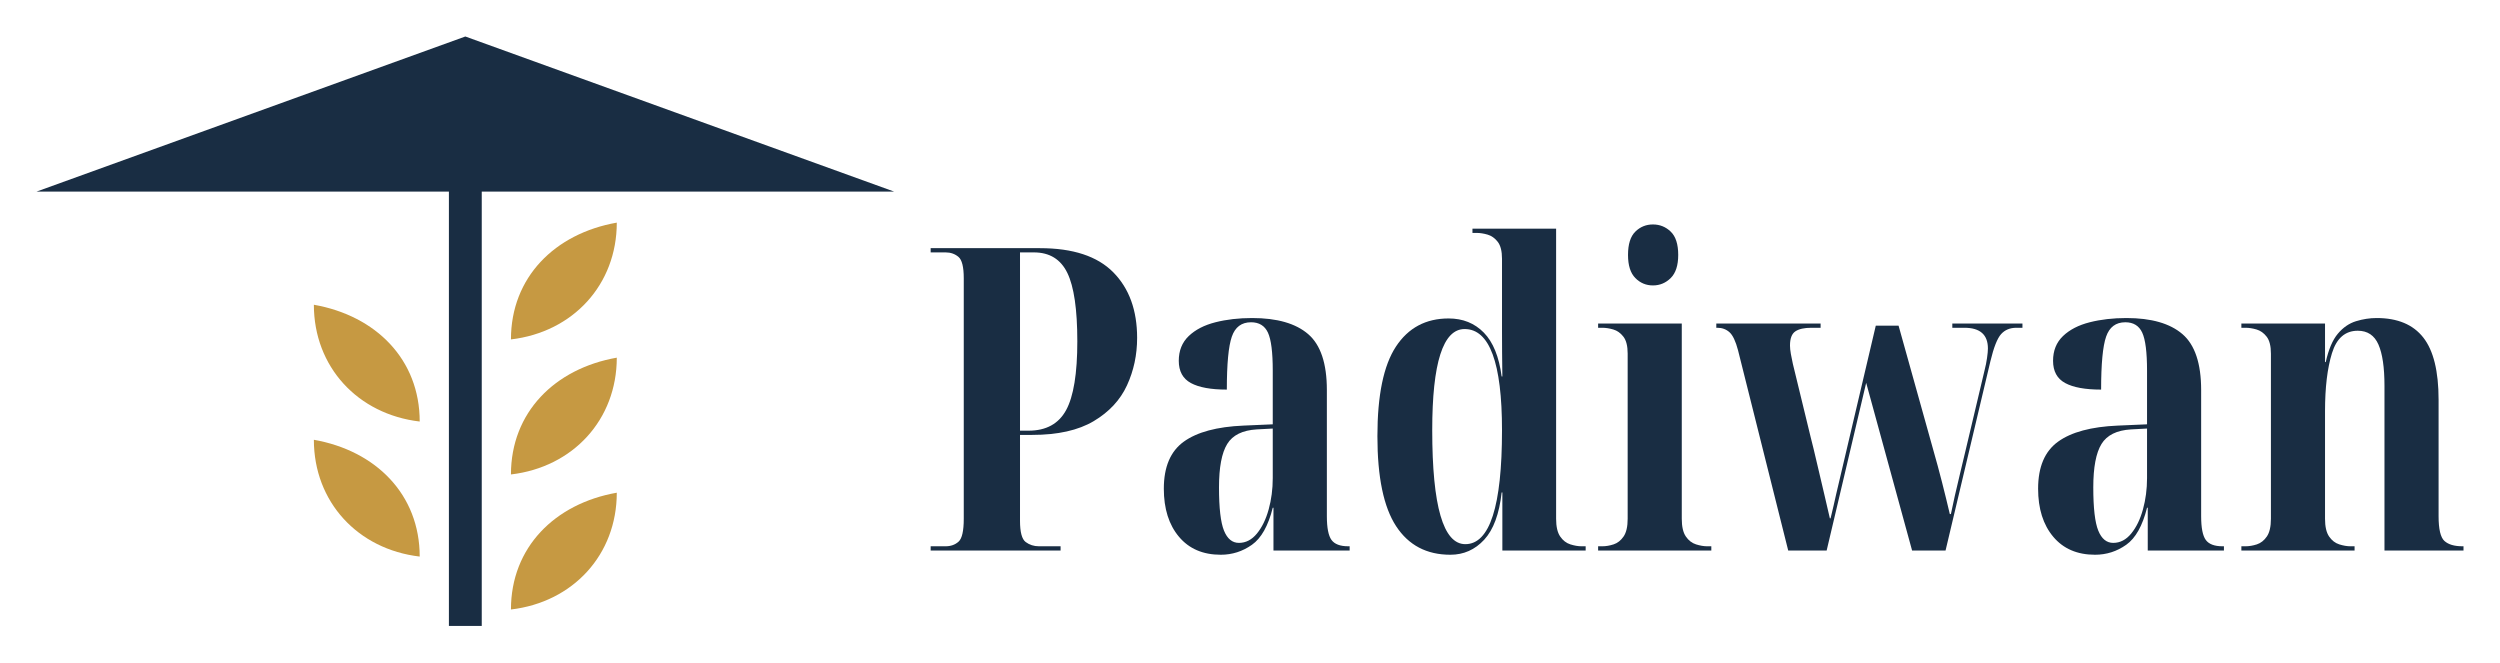
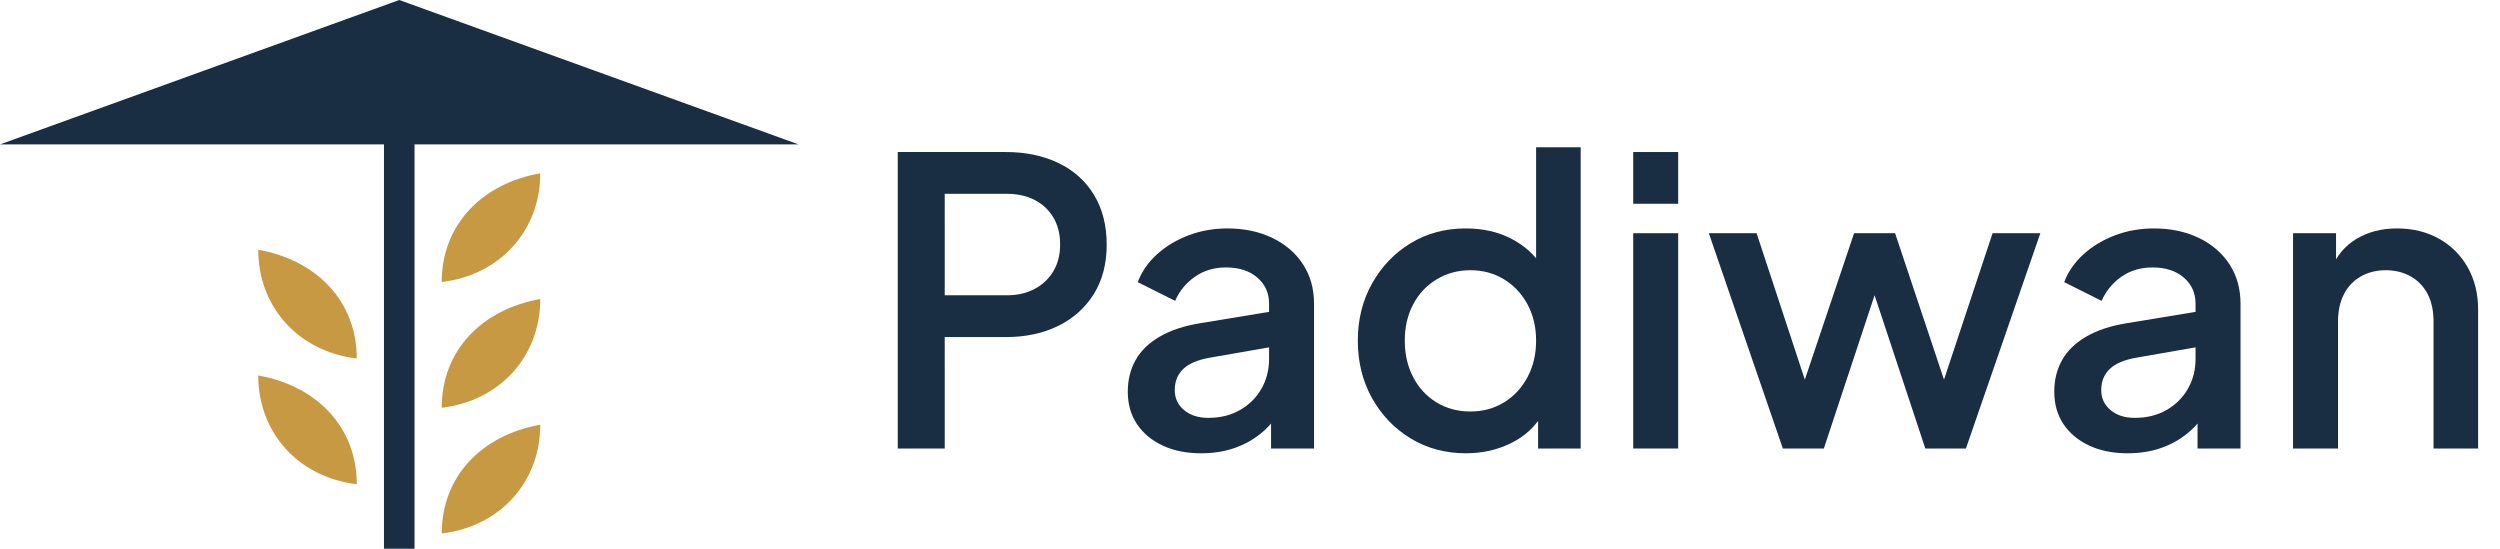
- <svg xmlns="http://www.w3.org/2000/svg" viewBox="0 0 1370 363" role="img" aria-labelledby="title desc">
-   <g transform="translate(20,20)">
-     <path id="umbrella" fill="#192D43" d="M0 85 L235 0 L470 85 H244 V323 H226 V85 Z" />
-     <g id="five-family-grains" fill="#C69942">
-       <path id="grain-right-1" data-side="right" d="M260 166 C260 132 284 108 318 102 C318 136 294 162 260 166 Z" />
-       <path id="grain-right-2" data-side="right" d="M260 166 C260 132 284 108 318 102 C318 136 294 162 260 166 Z" transform="translate(0,74)" />
-       <path id="grain-right-3" data-side="right" d="M260 166 C260 132 284 108 318 102 C318 136 294 162 260 166 Z" transform="translate(0,148)" />
-       <path id="grain-left-1" data-side="left" d="M260 166 C260 132 284 108 318 102 C318 136 294 162 260 166 Z" transform="translate(470,45) scale(-1,1)" />
-       <path id="grain-left-2" data-side="left" d="M260 166 C260 132 284 108 318 102 C318 136 294 162 260 166 Z" transform="translate(470,119) scale(-1,1)" />
+ <svg xmlns="http://www.w3.org/2000/svg" width="473.79" height="104" viewBox="0 0 473.79 104" role="img" aria-labelledby="title desc">
+   <g transform="scale(0.3219814)">
+     <g>
+       <path id="umbrella" fill="#192D43" d="M0 85 L235 0 L470 85 H244 V323 H226 V85 Z" />
+       <g id="five-family-grains" fill="#C69942">
+         <path id="grain-right-1" data-side="right" d="M260 166 C260 132 284 108 318 102 C318 136 294 162 260 166 Z" />
+         <path id="grain-right-2" data-side="right" d="M260 166 C260 132 284 108 318 102 C318 136 294 162 260 166 Z" transform="translate(0,74)" />
+         <path id="grain-right-3" data-side="right" d="M260 166 C260 132 284 108 318 102 C318 136 294 162 260 166 Z" transform="translate(0,148)" />
+         <path id="grain-left-1" data-side="left" d="M260 166 C260 132 284 108 318 102 C318 136 294 162 260 166 Z" transform="translate(470,45) scale(-1,1)" />
+         <path id="grain-left-2" data-side="left" d="M260 166 C260 132 284 108 318 102 C318 136 294 162 260 166 Z" transform="translate(470,119) scale(-1,1)" />
+       </g>
    </g>
  </g>
-   <g fill="#192D43">
-     <g id="wordmark" aria-label="Padiwan" transform="translate(504.5379,301.6795) scale(0.1950766,-0.2320513)">
-       <path d="M28 0V10H70Q92 10 106.5 21.0Q121 32 121 75V643Q121 683 106.0 693.5Q91 704 70 704H28V714H335Q474 714 541.0 657.0Q608 600 608 502Q608 442 579.5 390.0Q551 338 486.0 305.5Q421 273 313 273H279V70Q279 30 295.0 20.0Q311 10 332 10H393V0ZM303 283Q377 283 408.5 331.5Q440 380 440 494Q440 607 412.0 655.5Q384 704 318 704H279V283Z" />
-       <path d="M843 -10Q768 -10 725.5 32.5Q683 75 683 146Q683 223 739.0 257.0Q795 291 907 295L989 298V425Q989 490 975.5 514.5Q962 539 928 539Q888 539 874.0 505.0Q860 471 860 380Q793 380 759.0 395.5Q725 411 725 448Q725 484 753.0 506.5Q781 529 828.0 539.0Q875 549 931 549Q1036 549 1088.5 511.0Q1141 473 1141 379V81Q1141 40 1154.0 25.0Q1167 10 1201 10H1205V0H991V101H989Q970 37 930.5 13.5Q891 -10 843 -10ZM894 18Q923 18 944.5 40.0Q966 62 977.5 97.0Q989 132 989 171V288L944 286Q884 283 861.0 251.5Q838 220 838 149Q838 76 852.0 47.0Q866 18 894 18Z" />
-       <path d="M1488 -10Q1388 -10 1335.5 57.5Q1283 125 1283 270Q1283 415 1335.0 481.5Q1387 548 1483 548Q1543 548 1582.0 514.5Q1621 481 1632 411H1634Q1633 471 1633.0 517.5Q1633 564 1633 589V689Q1633 716 1621.0 729.0Q1609 742 1592.5 746.0Q1576 750 1562 750H1550V760H1785V75Q1785 47 1796.5 33.0Q1808 19 1825.0 14.5Q1842 10 1856 10H1868V0H1634V137H1632Q1622 61 1583.0 25.5Q1544 -10 1488 -10ZM1530 15Q1633 15 1633 284Q1633 523 1528 523Q1437 523 1437 284Q1437 15 1530 15Z" />
-       <path d="M2057 626Q2028 626 2007.5 643.5Q1987 661 1987 698Q1987 736 2007.5 753.0Q2028 770 2057 770Q2086 770 2107.0 753.0Q2128 736 2128 698Q2128 661 2107.0 643.5Q2086 626 2057 626ZM1903 0V10H1915Q1930 10 1946.5 14.5Q1963 19 1974.5 33.0Q1986 47 1986 75V465Q1986 492 1974.0 505.0Q1962 518 1945.5 522.0Q1929 526 1915 526H1903V536H2138V75Q2138 47 2149.5 33.0Q2161 19 2178.0 14.5Q2195 10 2209 10H2221V0Z" />
-       <path d="M2296 473Q2286 505 2272.0 515.5Q2258 526 2238 526H2235V536H2528V526H2502Q2472 526 2457.0 517.5Q2442 509 2442 484Q2442 476 2444.5 464.0Q2447 452 2450 441L2500 268Q2508 242 2518.0 205.5Q2528 169 2538.0 134.0Q2548 99 2554 76H2556Q2561 93 2564.5 106.0Q2568 119 2572 134L2683 531H2747L2845 236Q2857 201 2869.0 161.5Q2881 122 2891 86H2894Q2898 103 2905.0 129.0Q2912 155 2920.5 184.5Q2929 214 2936 239L2989 427Q2993 440 2995.5 454.5Q2998 469 2998 477Q2998 526 2932 526H2898V536H3095V526H3078Q3051 526 3035.0 511.0Q3019 496 3005 447L2879 0H2785L2656 396L2545 0H2437Z" />
-       <path d="M3299 -10Q3224 -10 3181.5 32.5Q3139 75 3139 146Q3139 223 3195.0 257.0Q3251 291 3363 295L3445 298V425Q3445 490 3431.5 514.5Q3418 539 3384 539Q3344 539 3330.0 505.0Q3316 471 3316 380Q3249 380 3215.0 395.5Q3181 411 3181 448Q3181 484 3209.0 506.5Q3237 529 3284.0 539.0Q3331 549 3387 549Q3492 549 3544.5 511.0Q3597 473 3597 379V81Q3597 40 3610.0 25.0Q3623 10 3657 10H3661V0H3447V101H3445Q3426 37 3386.5 13.5Q3347 -10 3299 -10ZM3350 18Q3379 18 3400.5 40.0Q3422 62 3433.5 97.0Q3445 132 3445 171V288L3400 286Q3340 283 3317.0 251.5Q3294 220 3294 149Q3294 76 3308.0 47.0Q3322 18 3350 18Z" />
-       <path d="M3710 0V10H3722Q3737 10 3753.5 14.5Q3770 19 3781.5 33.0Q3793 47 3793 75V465Q3793 492 3781.0 505.0Q3769 518 3752.5 522.0Q3736 526 3722 526H3710V536H3945V445H3947Q3959 490 3981.0 512.0Q4003 534 4032.0 541.5Q4061 549 4090 549Q4178 549 4221.0 503.0Q4264 457 4264 356V81Q4264 35 4280.5 22.5Q4297 10 4331 10H4334V0H4112V389Q4112 454 4095.0 486.5Q4078 519 4037 519Q3984 519 3964.5 466.0Q3945 413 3945 329V75Q3945 47 3956.5 33.0Q3968 19 3985.0 14.5Q4002 10 4016 10H4028V0Z" />
-     </g>
+   <g fill="#192D43" transform="translate(164.3313,85) scale(0.07542263,-0.07542263)" id="wordmark" aria-label="Padiwan">
+     <path transform="translate(0,0)" d="M77 0V745H348Q423 745 480.5 717.5Q538 690 570.0 637.5Q602 585 602 512Q602 440 569.5 388.0Q537 336 480.0 308.0Q423 280 348 280H195V0ZM195 385H351Q391 385 421.0 401.0Q451 417 468.0 445.5Q485 474 485 513Q485 552 468.0 580.5Q451 609 421.0 624.5Q391 640 351 640H195Z" />
+     <path transform="translate(611,0)" d="M228 -12Q173 -12 131.5 7.5Q90 27 67.0 61.5Q44 96 44 143Q44 187 63.5 222.0Q83 257 124.0 281.0Q165 305 227 315L415 346V257L249 228Q204 220 183.0 199.5Q162 179 162 147Q162 116 185.5 96.5Q209 77 246 77Q292 77 326.5 97.0Q361 117 380.0 150.5Q399 184 399 225V364Q399 404 369.5 429.5Q340 455 291 455Q246 455 212.5 431.5Q179 408 163 371L69 418Q84 458 118.0 488.5Q152 519 197.5 536.0Q243 553 294 553Q358 553 407.5 529.0Q457 505 484.5 462.5Q512 420 512 364V0H404V98L427 95Q408 62 378.5 38.0Q349 14 311.5 1.0Q274 -12 228 -12Z" />
+     <path transform="translate(1189,0)" d="M316 -12Q238 -12 176.5 25.5Q115 63 79.5 127.0Q44 191 44 271Q44 351 80.0 415.0Q116 479 177.0 516.0Q238 553 315 553Q380 553 430.0 527.0Q480 501 509 455L492 429V757H604V0H497V110L510 89Q482 40 430.0 14.0Q378 -12 316 -12ZM327 93Q374 93 411.5 116.0Q449 139 470.5 179.5Q492 220 492 271Q492 322 470.5 362.0Q449 402 411.5 425.0Q374 448 327 448Q280 448 242.0 425.0Q204 402 183.0 362.0Q162 322 162 271Q162 220 183.0 179.5Q204 139 241.5 116.0Q279 93 327 93Z" />
+     <path transform="translate(1859,0)" d="M66 0V541H179V0ZM66 615V745H179V615Z" />
+     <path transform="translate(2104,0)" d="M197 0 11 541H131L273 110H231L376 541H479L623 110H581L724 541H844L657 0H555L409 441H446L300 0Z" />
+     <path transform="translate(2939,0)" d="M228 -12Q173 -12 131.5 7.5Q90 27 67.0 61.5Q44 96 44 143Q44 187 63.5 222.0Q83 257 124.0 281.0Q165 305 227 315L415 346V257L249 228Q204 220 183.0 199.5Q162 179 162 147Q162 116 185.5 96.5Q209 77 246 77Q292 77 326.5 97.0Q361 117 380.0 150.5Q399 184 399 225V364Q399 404 369.5 429.5Q340 455 291 455Q246 455 212.5 431.5Q179 408 163 371L69 418Q84 458 118.0 488.5Q152 519 197.5 536.0Q243 553 294 553Q358 553 407.5 529.0Q457 505 484.5 462.5Q512 420 512 364V0H404V98L427 95Q408 62 378.5 38.0Q349 14 311.5 1.0Q274 -12 228 -12Z" />
+     <path transform="translate(3517,0)" d="M66 0V541H174V435L161 449Q181 500 225.0 526.5Q269 553 327 553Q387 553 433.0 527.0Q479 501 505.0 455.0Q531 409 531 349V0H419V319Q419 360 404.0 388.5Q389 417 361.5 432.5Q334 448 299 448Q264 448 236.5 432.5Q209 417 194.0 388.0Q179 359 179 319V0Z" />
  </g>
</svg>
